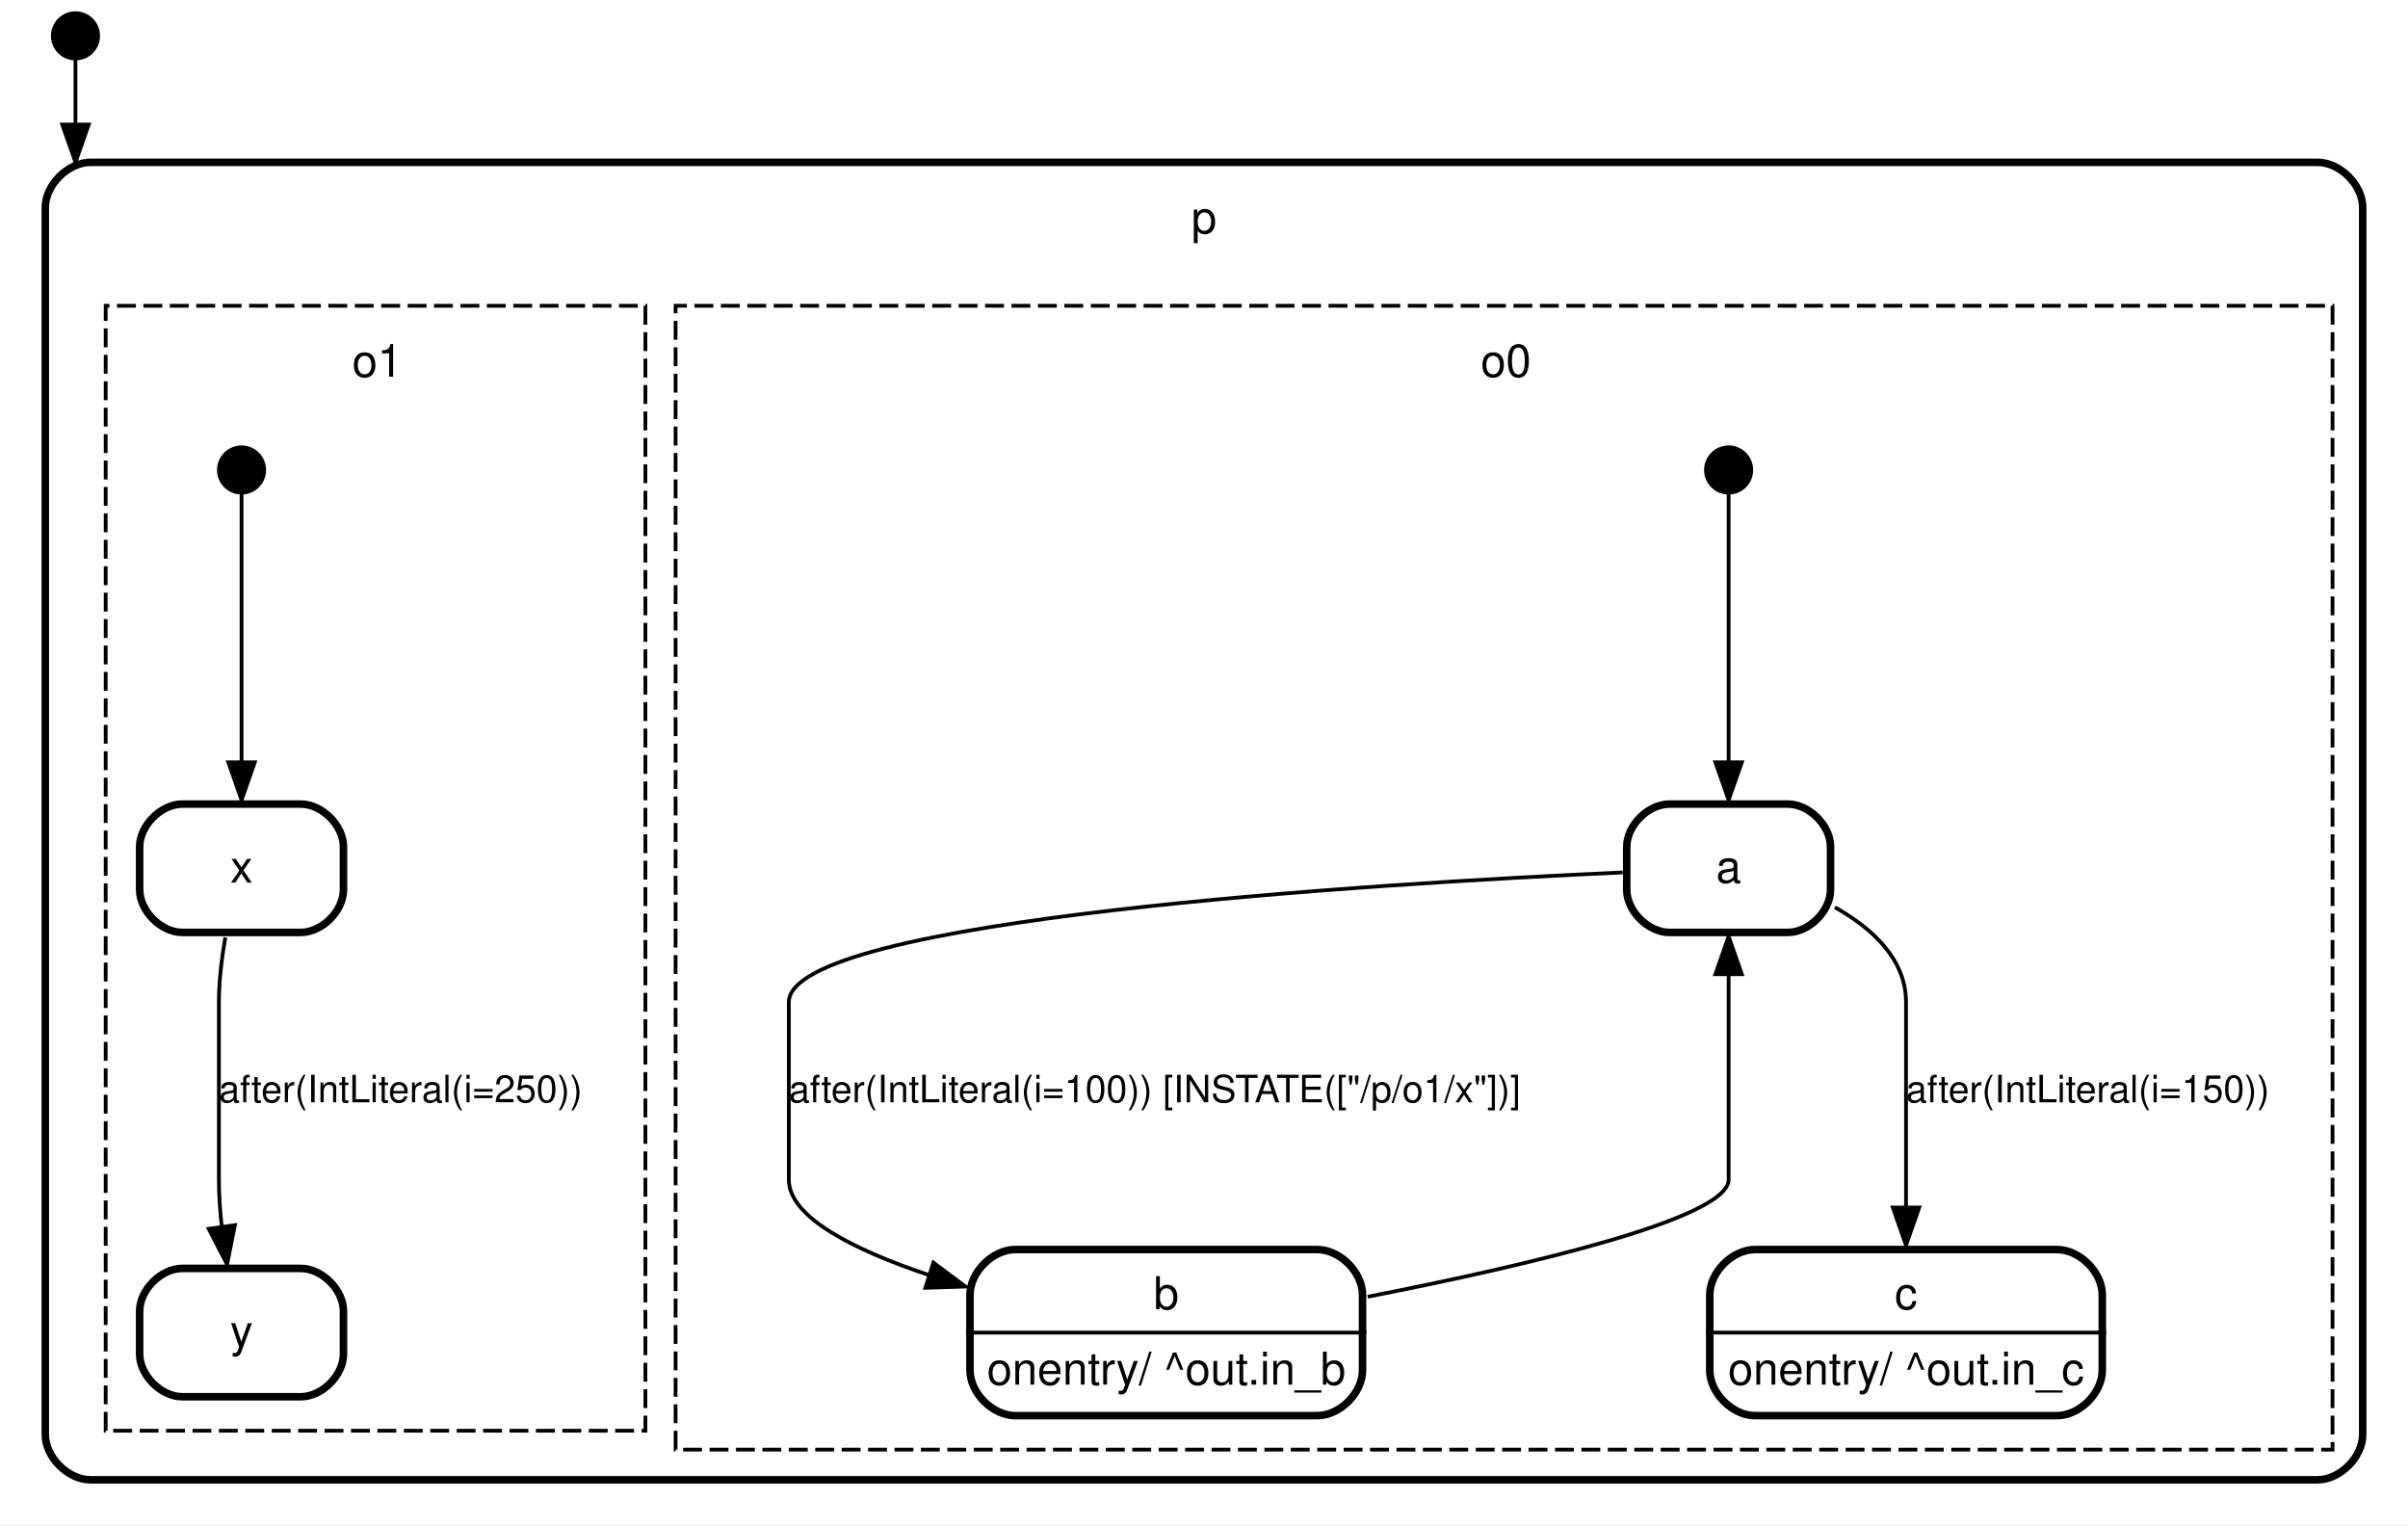
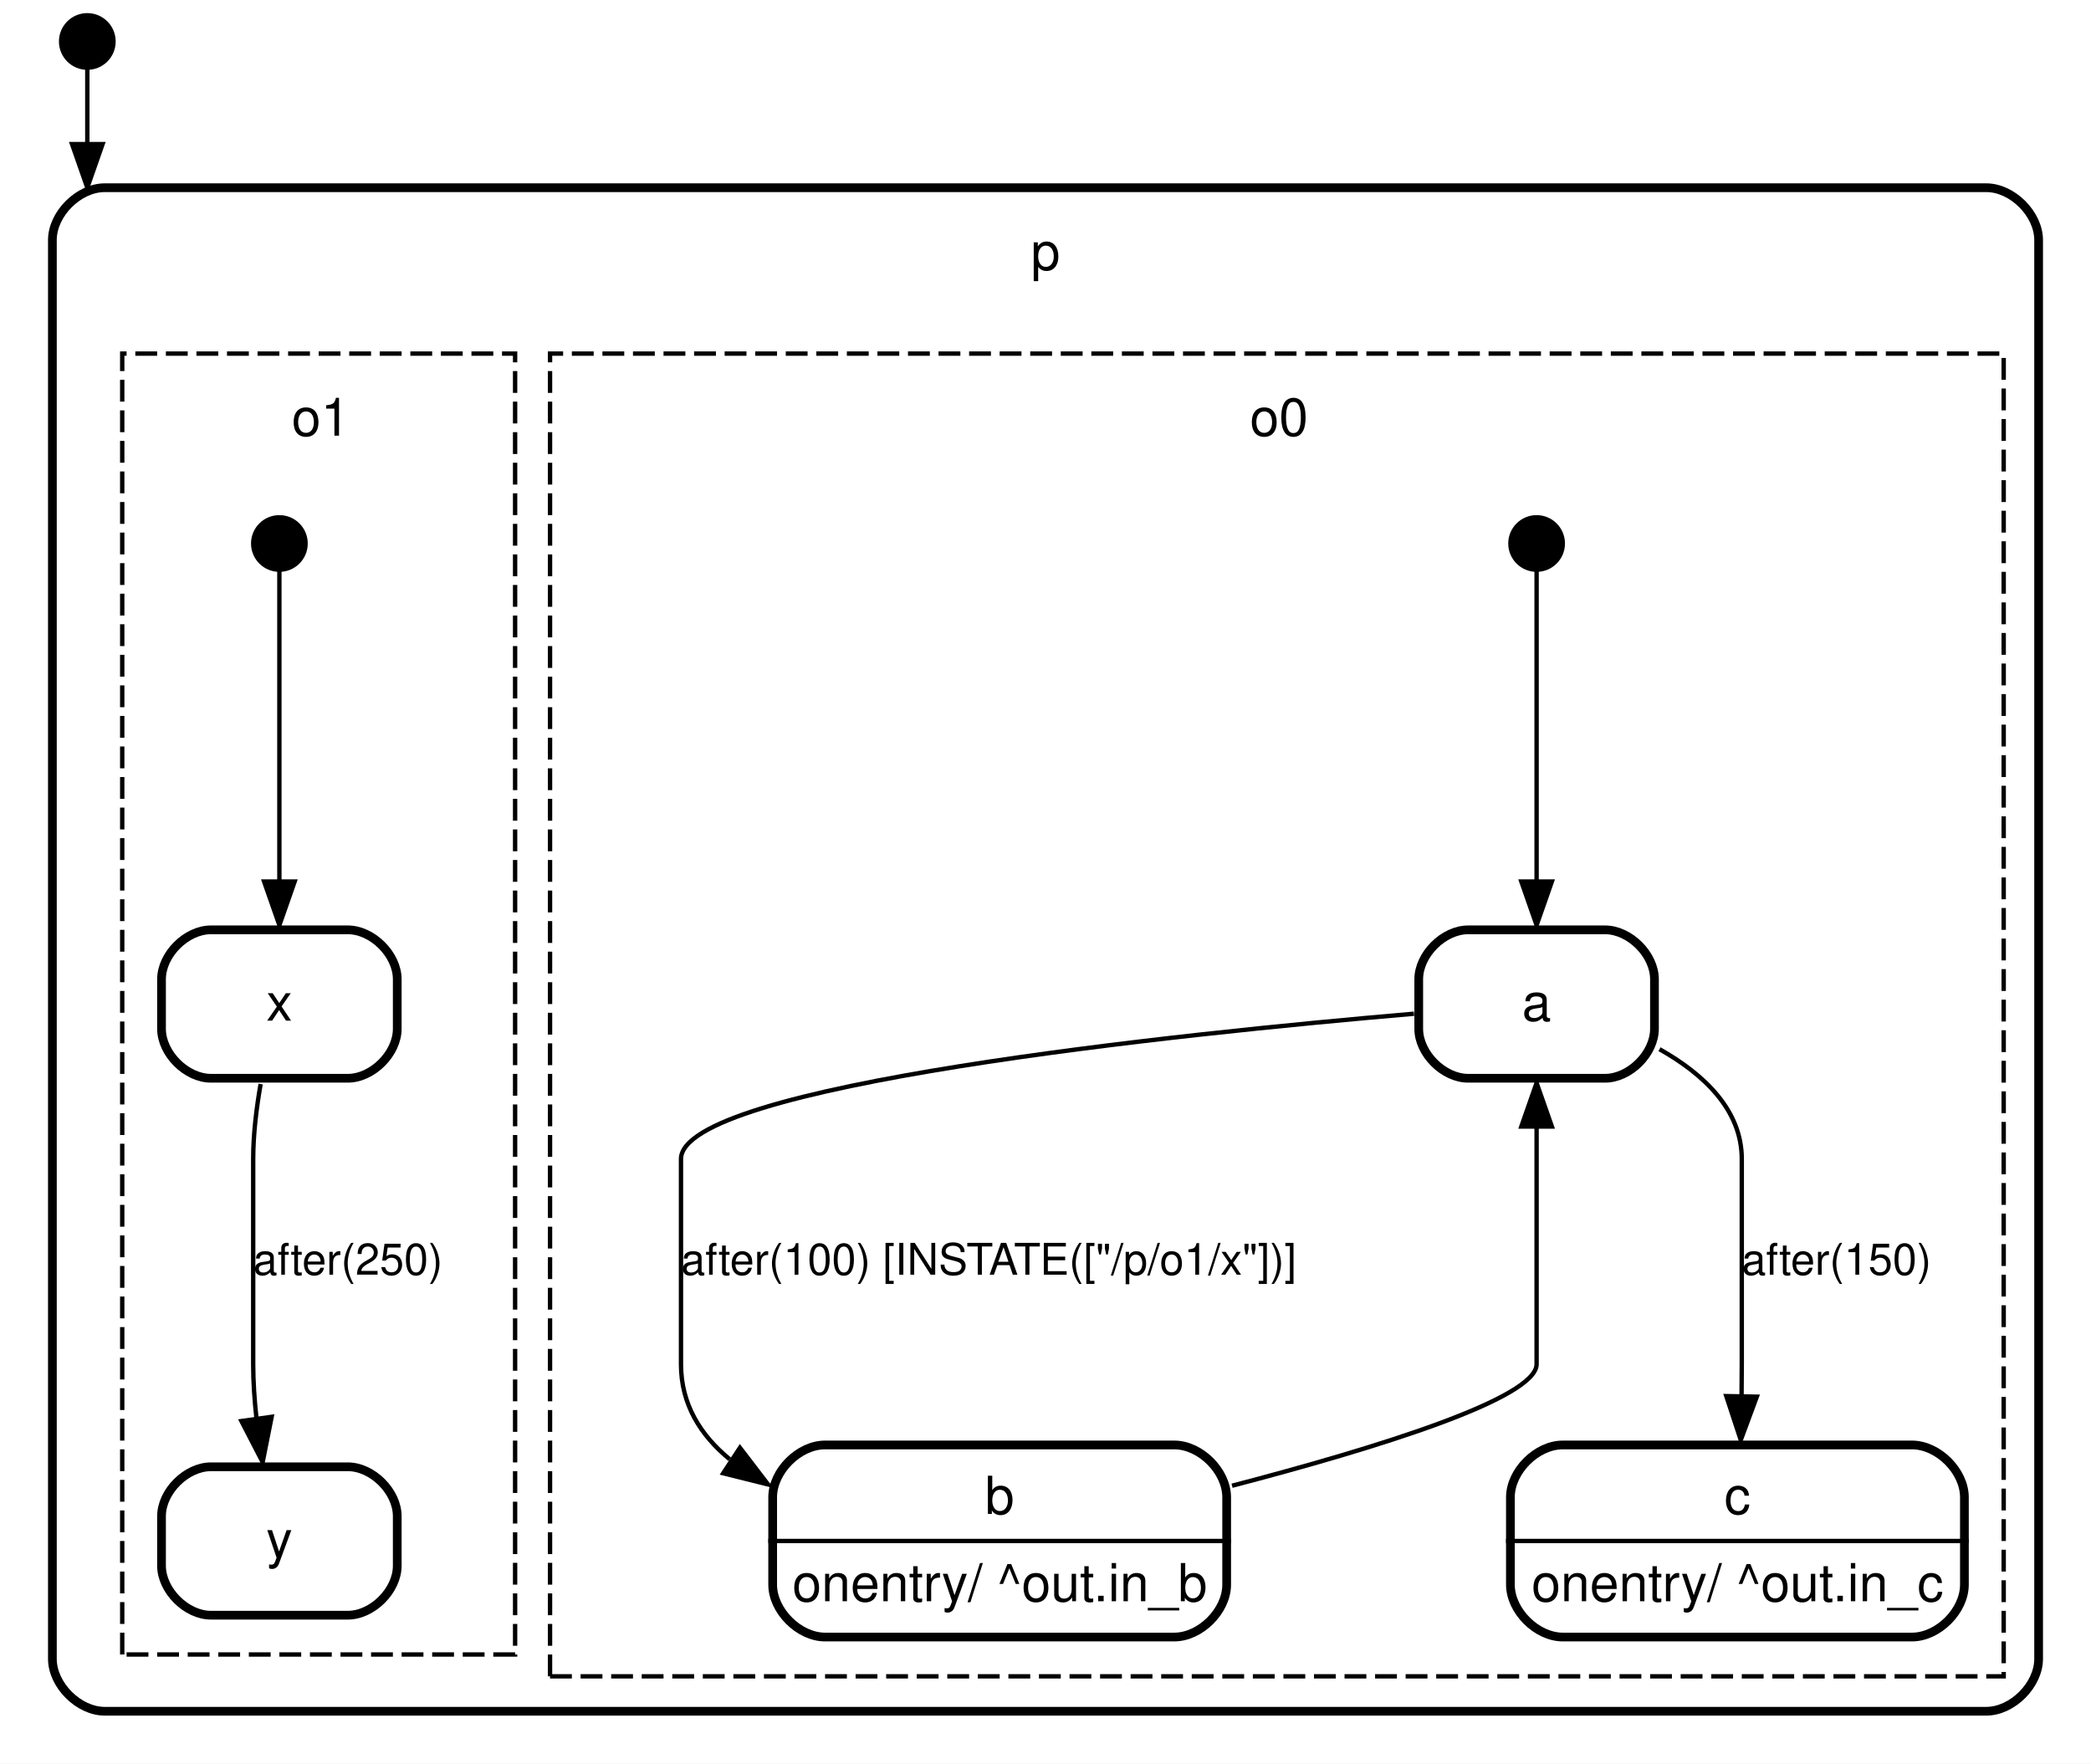
- <svg xmlns="http://www.w3.org/2000/svg" width="638pt" height="404pt" viewBox="0.00 0.00 638.00 404.00">
+ <svg xmlns="http://www.w3.org/2000/svg" width="479pt" height="404pt" viewBox="0.00 0.00 479.00 404.00">
  <g id="graph0" class="graph" transform="scale(1 1) rotate(0) translate(4 400)">
-     <polygon fill="#ffffff" stroke="transparent" points="-4,4 -4,-400 634,-400 634,4 -4,4" />
+     <polygon fill="#ffffff" stroke="transparent" points="-4,4 -4,-400 475,-400 475,4 -4,4" />
    <g id="clust1" class="cluster">
-       <path fill="none" stroke="#000000" stroke-width="2" d="M20,-8C20,-8 610,-8 610,-8 616,-8 622,-14 622,-20 622,-20 622,-345 622,-345 622,-351 616,-357 610,-357 610,-357 20,-357 20,-357 14,-357 8,-351 8,-345 8,-345 8,-20 8,-20 8,-14 14,-8 20,-8" />
-       <text text-anchor="start" x="311.665" y="-338.2" font-family="Helvetica,sans-Serif" font-size="12.00" fill="#000000">p</text>
+       <path fill="none" stroke="#000000" stroke-width="2" d="M20,-8C20,-8 451,-8 451,-8 457,-8 463,-14 463,-20 463,-20 463,-345 463,-345 463,-351 457,-357 451,-357 451,-357 20,-357 20,-357 14,-357 8,-351 8,-345 8,-345 8,-20 8,-20 8,-14 14,-8 20,-8" />
+       <text text-anchor="start" x="232.165" y="-338.2" font-family="Helvetica,sans-Serif" font-size="12.00" fill="#000000">p</text>
    </g>
    <g id="clust2" class="cluster">
-       <polygon fill="none" stroke="#000000" stroke-dasharray="5,2" points="175,-16 175,-319 614,-319 614,-16 175,-16" />
-       <text text-anchor="start" x="388.329" y="-300.2" font-family="Helvetica,sans-Serif" font-size="12.00" fill="#000000">o0</text>
+       <polygon fill="none" stroke="#000000" stroke-dasharray="5,2" points="122,-16 122,-319 455,-319 455,-16 122,-16" />
+       <text text-anchor="start" x="282.329" y="-300.2" font-family="Helvetica,sans-Serif" font-size="12.00" fill="#000000">o0</text>
    </g>
    <g id="clust3" class="cluster">
-       <polygon fill="none" stroke="#000000" stroke-dasharray="5,2" points="24,-21 24,-319 167,-319 167,-21 24,-21" />
-       <text text-anchor="start" x="89.329" y="-300.2" font-family="Helvetica,sans-Serif" font-size="12.00" fill="#000000">o1</text>
+       <polygon fill="none" stroke="#000000" stroke-dasharray="5,2" points="24,-21 24,-319 114,-319 114,-21 24,-21" />
+       <text text-anchor="start" x="62.829" y="-300.2" font-family="Helvetica,sans-Serif" font-size="12.00" fill="#000000">o1</text>
    </g>
    <g id="node1" class="node">
      <ellipse fill="#000000" stroke="#000000" stroke-width="2" cx="16" cy="-390.5" rx="5.5" ry="5.5" />
    </g>
    <g id="edge1" class="edge">
      <path fill="none" stroke="#000000" d="M16,-384.953C16,-380.778 16,-374.504 16,-367.033" />
      <polygon fill="#000000" stroke="#000000" points="19.5,-366.997 16,-356.997 12.5,-366.997 19.5,-366.997" />
      <text text-anchor="middle" x="17.39" y="-368" font-family="Helvetica,sans-Serif" font-size="10.00" fill="#000000"> </text>
    </g>
    <g id="node4" class="node">
-       <ellipse fill="#000000" stroke="#000000" stroke-width="2" cx="454" cy="-275.5" rx="5.5" ry="5.5" />
+       <ellipse fill="#000000" stroke="#000000" stroke-width="2" cx="348" cy="-275.5" rx="5.5" ry="5.5" />
    </g>
    <g id="node5" class="node">
-       <polygon fill="transparent" stroke="transparent" stroke-width="2" points="482,-188 426,-188 426,-152 482,-152 482,-188" />
-       <text text-anchor="start" x="450.665" y="-166.2" font-family="Helvetica,sans-Serif" font-size="12.00" fill="#000000">a</text>
-       <path fill="none" stroke="#000000" stroke-width="2" d="M438.333,-153C438.333,-153 469.667,-153 469.667,-153 475.333,-153 481,-158.667 481,-164.333 481,-164.333 481,-175.667 481,-175.667 481,-181.333 475.333,-187 469.667,-187 469.667,-187 438.333,-187 438.333,-187 432.667,-187 427,-181.333 427,-175.667 427,-175.667 427,-164.333 427,-164.333 427,-158.667 432.667,-153 438.333,-153" />
+       <polygon fill="transparent" stroke="transparent" stroke-width="2" points="376,-188 320,-188 320,-152 376,-152 376,-188" />
+       <text text-anchor="start" x="344.665" y="-166.2" font-family="Helvetica,sans-Serif" font-size="12.00" fill="#000000">a</text>
+       <path fill="none" stroke="#000000" stroke-width="2" d="M332.333,-153C332.333,-153 363.667,-153 363.667,-153 369.333,-153 375,-158.667 375,-164.333 375,-164.333 375,-175.667 375,-175.667 375,-181.333 369.333,-187 363.667,-187 363.667,-187 332.333,-187 332.333,-187 326.667,-187 321,-181.333 321,-175.667 321,-175.667 321,-164.333 321,-164.333 321,-158.667 326.667,-153 332.333,-153" />
    </g>
    <g id="edge2" class="edge">
-       <path fill="none" stroke="#000000" d="M454,-269.829C454,-265.174 454,-258.41 454,-252.5 454,-252.5 454,-252.5 454,-205.5 454,-203.108 454,-200.625 454,-198.134" />
-       <polygon fill="#000000" stroke="#000000" points="457.5,-198.06 454,-188.06 450.5,-198.06 457.5,-198.06" />
-       <text text-anchor="middle" x="455.389" y="-226" font-family="Helvetica,sans-Serif" font-size="10.00" fill="#000000"> </text>
+       <path fill="none" stroke="#000000" d="M348,-269.829C348,-265.174 348,-258.41 348,-252.5 348,-252.5 348,-252.5 348,-205.5 348,-203.108 348,-200.625 348,-198.134" />
+       <polygon fill="#000000" stroke="#000000" points="351.5,-198.06 348,-188.06 344.5,-198.06 351.5,-198.06" />
+       <text text-anchor="middle" x="349.389" y="-226" font-family="Helvetica,sans-Serif" font-size="10.00" fill="#000000"> </text>
    </g>
    <g id="node6" class="node">
-       <polygon fill="transparent" stroke="transparent" stroke-width="2" points="358,-70 252,-70 252,-24 358,-24 358,-70" />
-       <text text-anchor="start" x="301.665" y="-53.2" font-family="Helvetica,sans-Serif" font-size="12.00" fill="#000000">b</text>
-       <text text-anchor="start" x="257.502" y="-33.2" font-family="Helvetica,sans-Serif" font-size="12.00" fill="#000000">onentry/ ^out.in_b</text>
-       <polygon fill="#000000" stroke="#000000" points="252,-47 252,-47 358,-47 358,-47 252,-47" />
-       <path fill="none" stroke="#000000" stroke-width="2" d="M265,-25C265,-25 345,-25 345,-25 351,-25 357,-31 357,-37 357,-37 357,-57 357,-57 357,-63 351,-69 345,-69 345,-69 265,-69 265,-69 259,-69 253,-63 253,-57 253,-57 253,-37 253,-37 253,-31 259,-25 265,-25" />
+       <polygon fill="transparent" stroke="transparent" stroke-width="2" points="278,-70 172,-70 172,-24 278,-24 278,-70" />
+       <text text-anchor="start" x="221.665" y="-53.2" font-family="Helvetica,sans-Serif" font-size="12.00" fill="#000000">b</text>
+       <text text-anchor="start" x="177.502" y="-33.2" font-family="Helvetica,sans-Serif" font-size="12.00" fill="#000000">onentry/ ^out.in_b</text>
+       <polygon fill="#000000" stroke="#000000" points="172,-47 172,-47 278,-47 278,-47 172,-47" />
+       <path fill="none" stroke="#000000" stroke-width="2" d="M185,-25C185,-25 265,-25 265,-25 271,-25 277,-31 277,-37 277,-37 277,-57 277,-57 277,-63 271,-69 265,-69 265,-69 185,-69 185,-69 179,-69 173,-63 173,-57 173,-57 173,-37 173,-37 173,-31 179,-25 185,-25" />
    </g>
    <g id="edge3" class="edge">
-       <path fill="none" stroke="#000000" d="M425.921,-168.893C360.801,-165.952 205,-156.606 205,-134.5 205,-134.5 205,-134.5 205,-87.5 205,-77.596 222.065,-68.963 242.095,-62.242" />
-       <polygon fill="#000000" stroke="#000000" points="243.291,-65.535 251.779,-59.194 241.19,-58.858 243.291,-65.535" />
-       <text text-anchor="start" x="205" y="-108" font-family="Helvetica,sans-Serif" font-size="10.00" fill="#000000">after(IntLiteral(i=100)) [INSTATE(["/p/o1/x"])]   </text>
+       <path fill="none" stroke="#000000" d="M319.918,-167.785C265.722,-163.132 152,-151.358 152,-134.5 152,-134.5 152,-134.5 152,-87.5 152,-78.333 156.456,-71.223 163.167,-65.714" />
+       <polygon fill="#000000" stroke="#000000" points="165.505,-68.366 171.948,-59.955 161.666,-62.513 165.505,-68.366" />
+       <text text-anchor="start" x="152" y="-108" font-family="Helvetica,sans-Serif" font-size="10.00" fill="#000000">after(100) [INSTATE(["/p/o1/x"])]   </text>
    </g>
    <g id="node7" class="node">
-       <polygon fill="transparent" stroke="transparent" stroke-width="2" points="554,-70 448,-70 448,-24 554,-24 554,-70" />
-       <text text-anchor="start" x="498" y="-53.2" font-family="Helvetica,sans-Serif" font-size="12.00" fill="#000000">c</text>
-       <text text-anchor="start" x="453.838" y="-33.2" font-family="Helvetica,sans-Serif" font-size="12.00" fill="#000000">onentry/ ^out.in_c</text>
-       <polygon fill="#000000" stroke="#000000" points="448,-47 448,-47 554,-47 554,-47 448,-47" />
-       <path fill="none" stroke="#000000" stroke-width="2" d="M461,-25C461,-25 541,-25 541,-25 547,-25 553,-31 553,-37 553,-37 553,-57 553,-57 553,-63 547,-69 541,-69 541,-69 461,-69 461,-69 455,-69 449,-63 449,-57 449,-57 449,-37 449,-37 449,-31 455,-25 461,-25" />
+       <polygon fill="transparent" stroke="transparent" stroke-width="2" points="447,-70 341,-70 341,-24 447,-24 447,-70" />
+       <text text-anchor="start" x="391" y="-53.2" font-family="Helvetica,sans-Serif" font-size="12.00" fill="#000000">c</text>
+       <text text-anchor="start" x="346.838" y="-33.2" font-family="Helvetica,sans-Serif" font-size="12.00" fill="#000000">onentry/ ^out.in_c</text>
+       <polygon fill="#000000" stroke="#000000" points="341,-47 341,-47 447,-47 447,-47 341,-47" />
+       <path fill="none" stroke="#000000" stroke-width="2" d="M354,-25C354,-25 434,-25 434,-25 440,-25 446,-31 446,-37 446,-37 446,-57 446,-57 446,-63 440,-69 434,-69 434,-69 354,-69 354,-69 348,-69 342,-63 342,-57 342,-57 342,-37 342,-37 342,-31 348,-25 354,-25" />
    </g>
    <g id="edge4" class="edge">
-       <path fill="none" stroke="#000000" d="M482.154,-159.659C492.164,-154.032 501,-145.851 501,-134.5 501,-134.5 501,-134.5 501,-87.5 501,-85.127 501,-82.676 501,-80.208" />
-       <polygon fill="#000000" stroke="#000000" points="504.5,-80.131 501,-70.131 497.5,-80.131 504.5,-80.131" />
-       <text text-anchor="start" x="501" y="-108" font-family="Helvetica,sans-Serif" font-size="10.00" fill="#000000">after(IntLiteral(i=150))   </text>
+       <path fill="none" stroke="#000000" d="M376.154,-159.659C386.164,-154.032 395,-145.851 395,-134.5 395,-134.5 395,-134.5 395,-87.5 395,-85.126 394.983,-82.674 394.952,-80.207" />
+       <polygon fill="#000000" stroke="#000000" points="398.45,-80.062 394.768,-70.128 391.452,-80.191 398.45,-80.062" />
+       <text text-anchor="start" x="395" y="-108" font-family="Helvetica,sans-Serif" font-size="10.00" fill="#000000">after(150)   </text>
    </g>
    <g id="edge5" class="edge">
-       <path fill="none" stroke="#000000" d="M358.372,-56.495C401.125,-64.864 454,-77.28 454,-87.5 454,-134.5 454,-134.5 454,-134.5 454,-136.892 454,-139.375 454,-141.866" />
-       <polygon fill="#000000" stroke="#000000" points="450.5,-141.94 454,-151.94 457.5,-141.94 450.5,-141.94" />
-       <text text-anchor="middle" x="455.389" y="-108" font-family="Helvetica,sans-Serif" font-size="10.00" fill="#000000"> </text>
+       <path fill="none" stroke="#000000" d="M278.234,-59.657C311.476,-68.338 348,-79.659 348,-87.5 348,-134.5 348,-134.5 348,-134.5 348,-136.892 348,-139.375 348,-141.866" />
+       <polygon fill="#000000" stroke="#000000" points="344.5,-141.94 348,-151.94 351.5,-141.94 344.5,-141.94" />
+       <text text-anchor="middle" x="349.389" y="-108" font-family="Helvetica,sans-Serif" font-size="10.00" fill="#000000"> </text>
    </g>
    <g id="node9" class="node">
      <ellipse fill="#000000" stroke="#000000" stroke-width="2" cx="60" cy="-275.5" rx="5.5" ry="5.5" />
    </g>
    <g id="node10" class="node">
      <polygon fill="transparent" stroke="transparent" stroke-width="2" points="88,-188 32,-188 32,-152 88,-152 88,-188" />
      <text text-anchor="start" x="57" y="-166.2" font-family="Helvetica,sans-Serif" font-size="12.00" fill="#000000">x</text>
      <path fill="none" stroke="#000000" stroke-width="2" d="M44.333,-153C44.333,-153 75.667,-153 75.667,-153 81.333,-153 87,-158.667 87,-164.333 87,-164.333 87,-175.667 87,-175.667 87,-181.333 81.333,-187 75.667,-187 75.667,-187 44.333,-187 44.333,-187 38.667,-187 33,-181.333 33,-175.667 33,-175.667 33,-164.333 33,-164.333 33,-158.667 38.667,-153 44.333,-153" />
    </g>
    <g id="edge6" class="edge">
      <path fill="none" stroke="#000000" d="M60,-269.829C60,-265.174 60,-258.41 60,-252.5 60,-252.5 60,-252.5 60,-205.5 60,-203.108 60,-200.625 60,-198.134" />
      <polygon fill="#000000" stroke="#000000" points="63.5,-198.06 60,-188.06 56.5,-198.06 63.5,-198.06" />
      <text text-anchor="middle" x="61.389" y="-226" font-family="Helvetica,sans-Serif" font-size="10.00" fill="#000000"> </text>
    </g>
    <g id="node11" class="node">
      <polygon fill="transparent" stroke="transparent" stroke-width="2" points="88,-65 32,-65 32,-29 88,-29 88,-65" />
      <text text-anchor="start" x="57" y="-43.2" font-family="Helvetica,sans-Serif" font-size="12.00" fill="#000000">y</text>
      <path fill="none" stroke="#000000" stroke-width="2" d="M44.333,-30C44.333,-30 75.667,-30 75.667,-30 81.333,-30 87,-35.667 87,-41.333 87,-41.333 87,-52.667 87,-52.667 87,-58.333 81.333,-64 75.667,-64 75.667,-64 44.333,-64 44.333,-64 38.667,-64 33,-58.333 33,-52.667 33,-52.667 33,-41.333 33,-41.333 33,-35.667 38.667,-30 44.333,-30" />
    </g>
    <g id="edge7" class="edge">
      <path fill="none" stroke="#000000" d="M55.703,-151.674C54.742,-146.183 54,-140.125 54,-134.5 54,-134.5 54,-134.5 54,-87.5 54,-83.457 54.296,-79.212 54.757,-75.053" />
      <polygon fill="#000000" stroke="#000000" points="58.235,-75.451 56.166,-65.06 51.304,-74.474 58.235,-75.451" />
-       <text text-anchor="start" x="54" y="-108" font-family="Helvetica,sans-Serif" font-size="10.00" fill="#000000">after(IntLiteral(i=250))   </text>
+       <text text-anchor="start" x="54" y="-108" font-family="Helvetica,sans-Serif" font-size="10.00" fill="#000000">after(250)   </text>
    </g>
  </g>
</svg>
